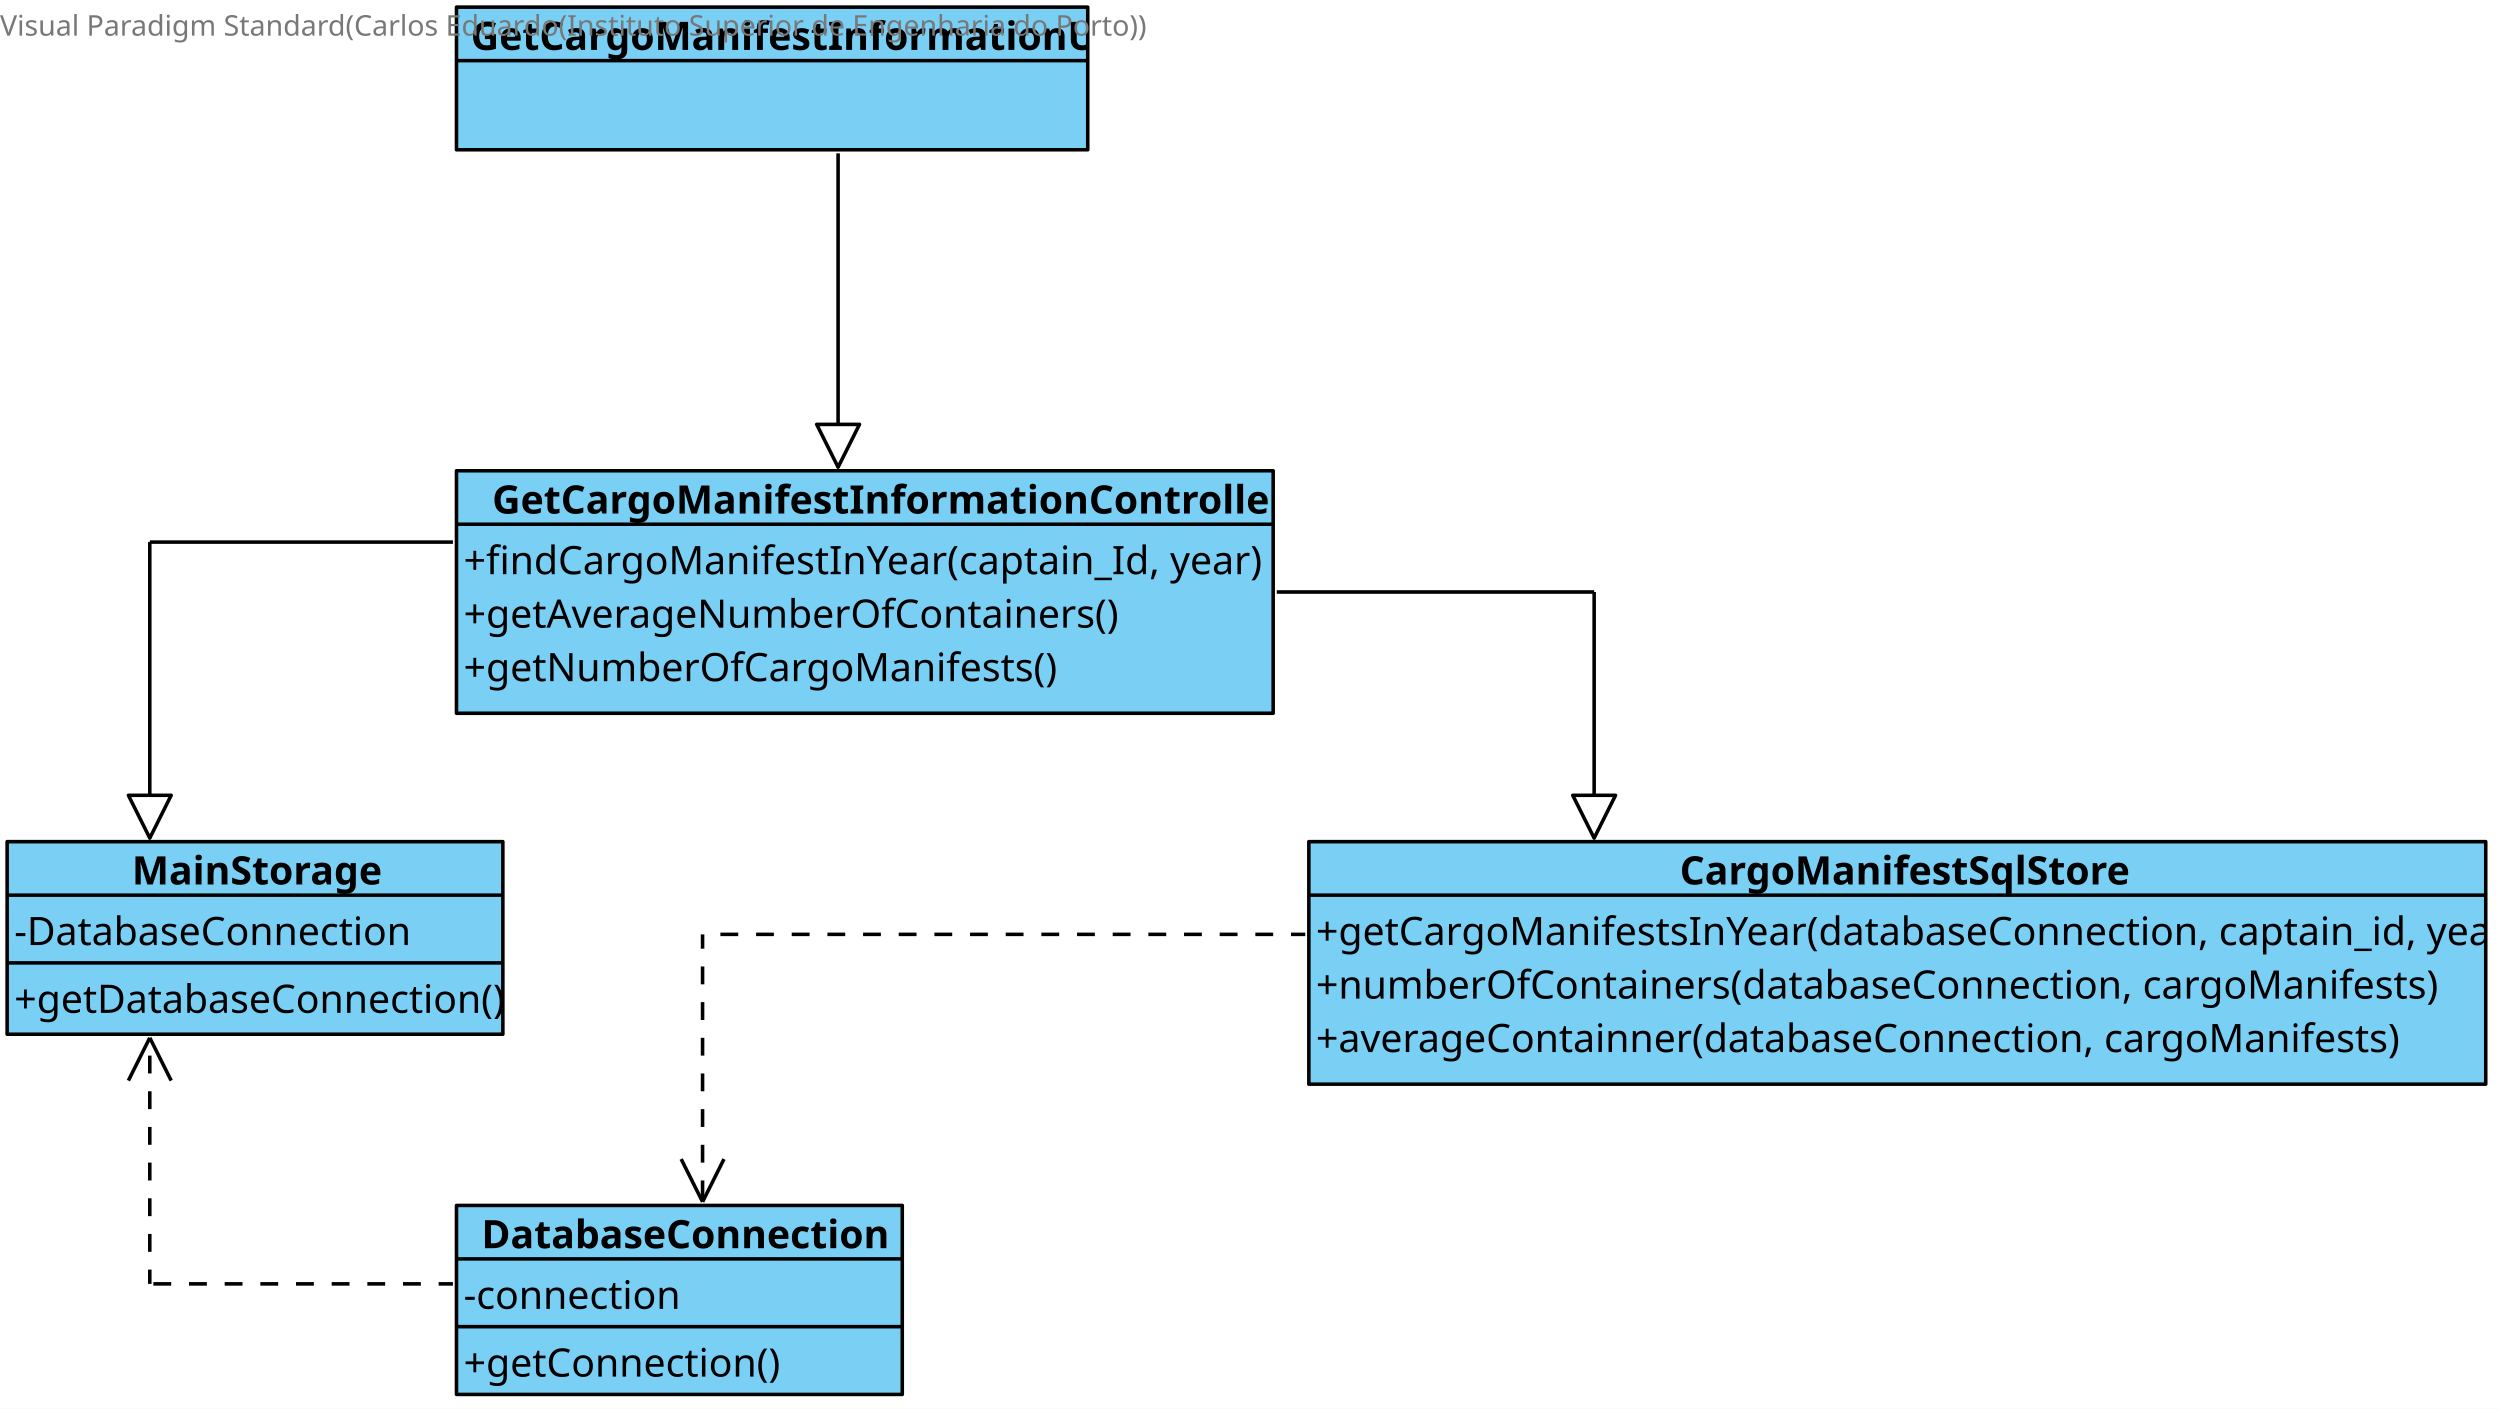
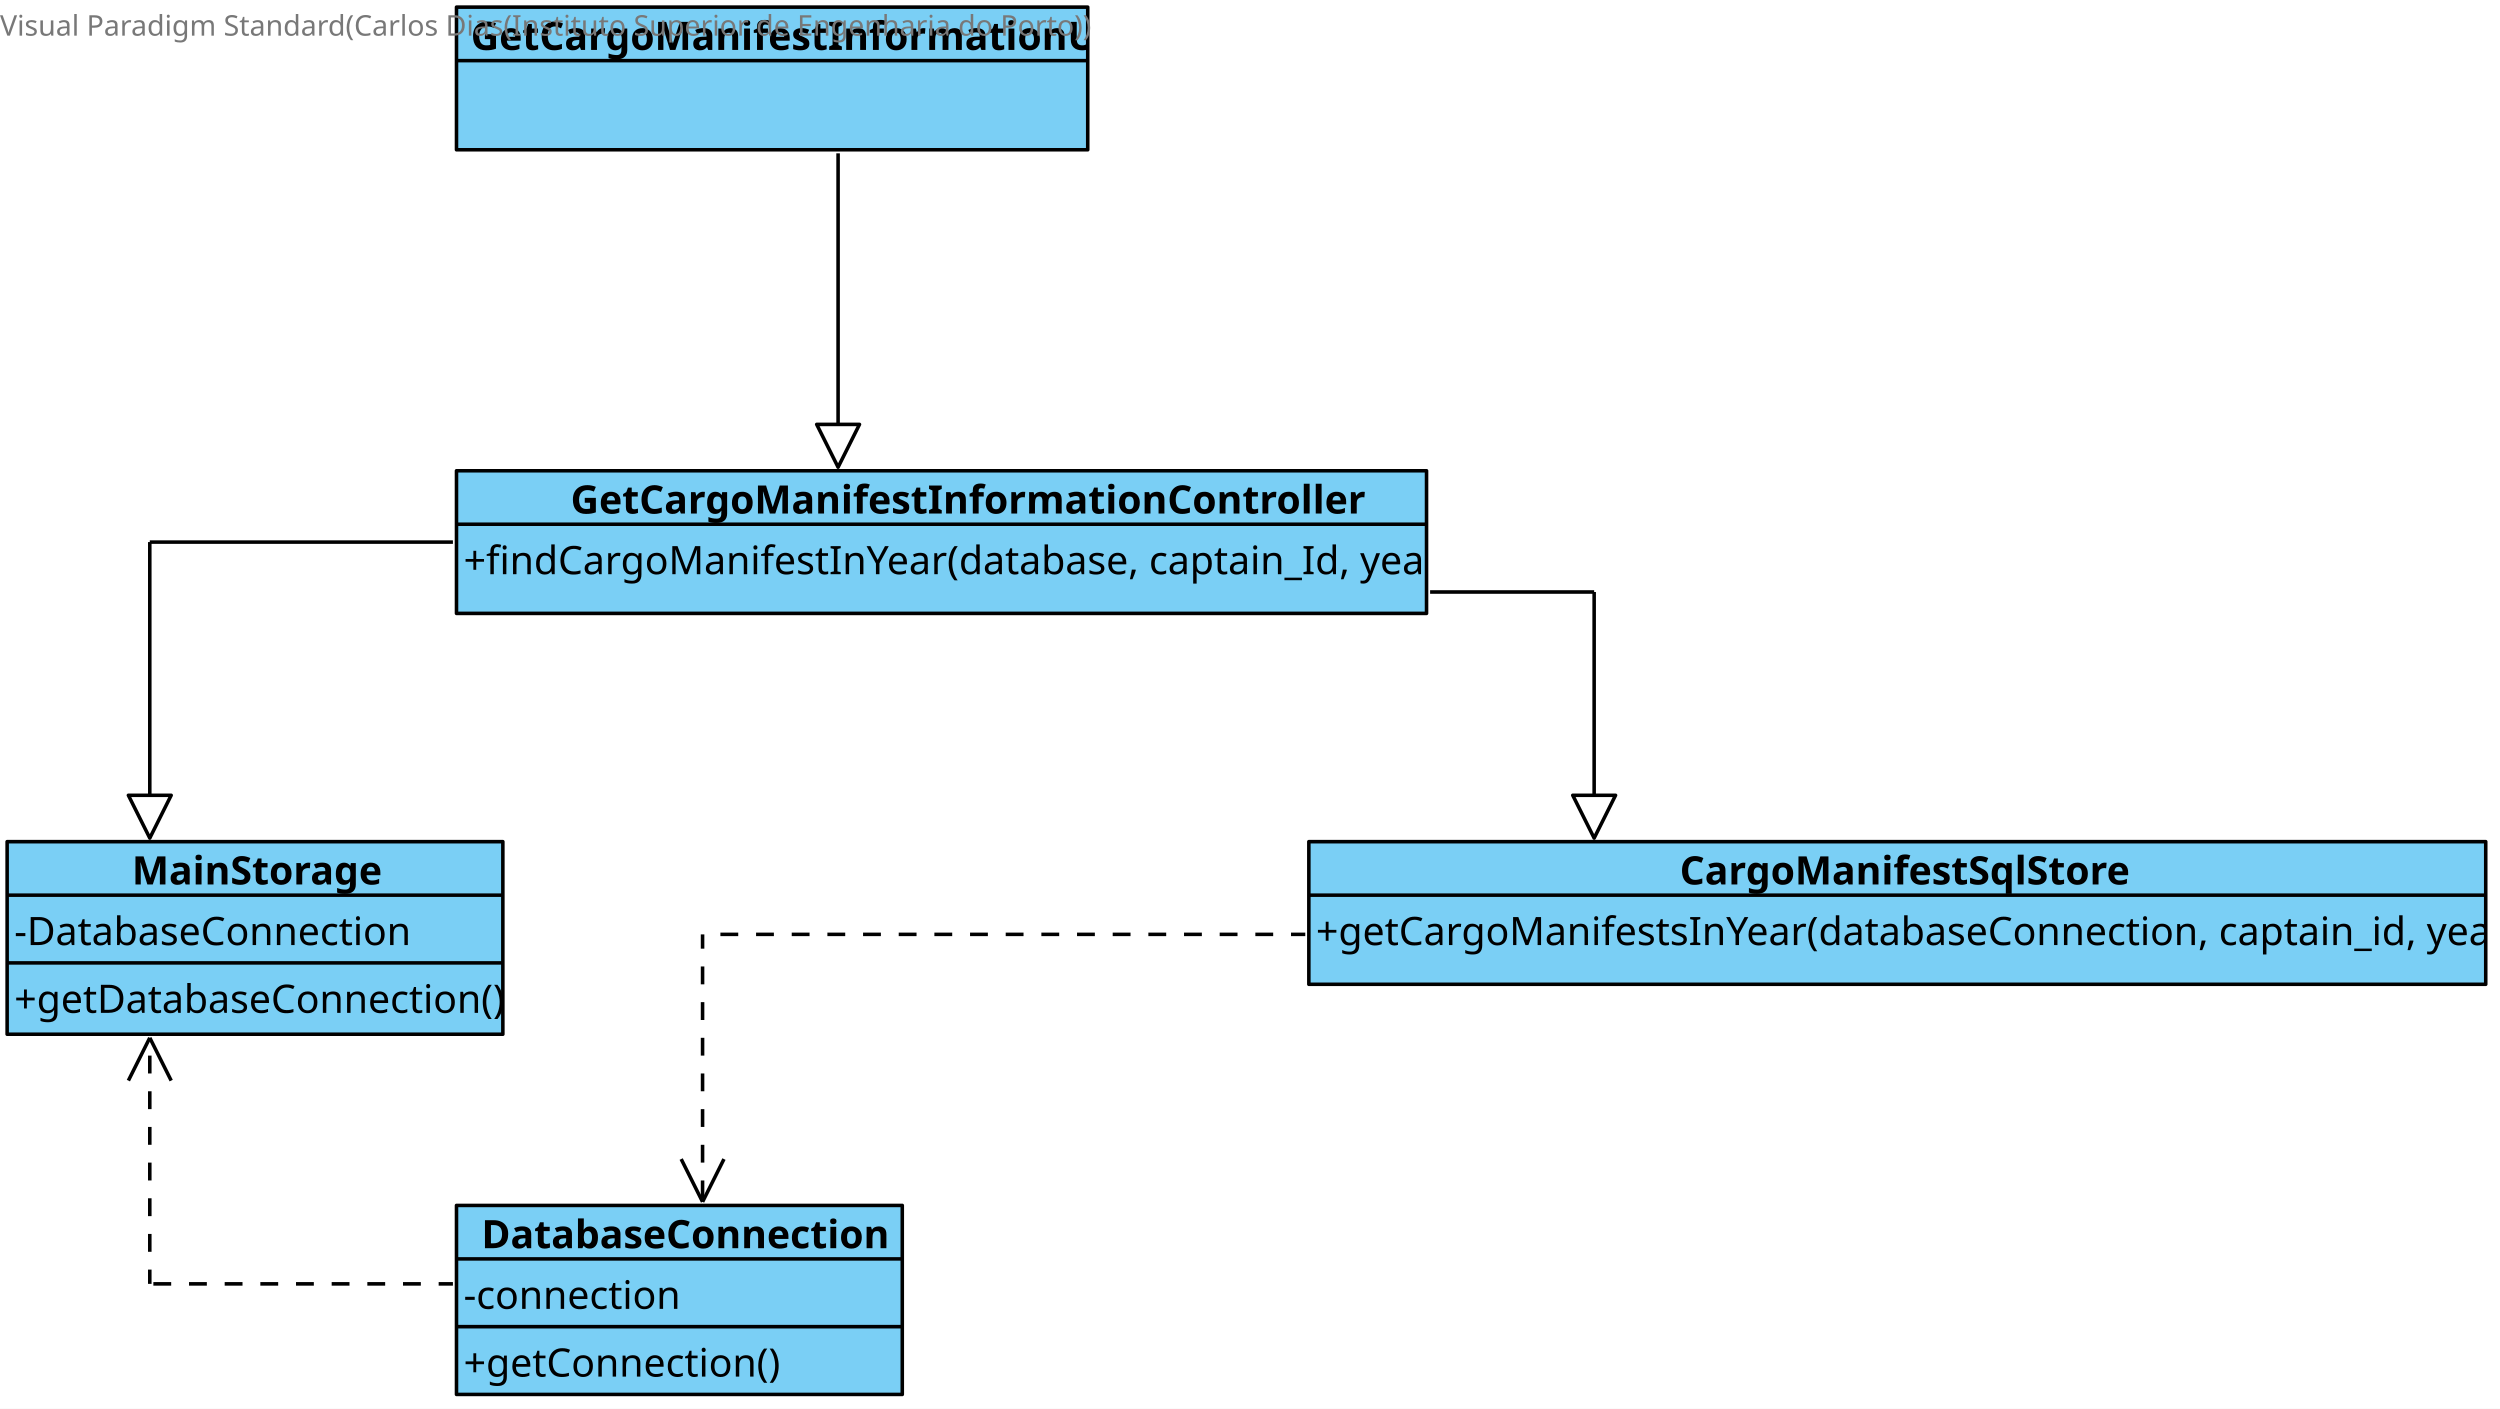
<svg xmlns="http://www.w3.org/2000/svg" fill-opacity="0" color-rendering="auto" color-interpolation="auto" text-rendering="auto" stroke="rgb(0,0,0)" stroke-linecap="square" width="701" stroke-miterlimit="10" shape-rendering="auto" stroke-opacity="0" fill="rgb(0,0,0)" stroke-dasharray="none" font-weight="normal" stroke-width="1" height="395" font-family="'Dialog'" font-style="normal" stroke-linejoin="miter" font-size="12px" stroke-dashoffset="0" image-rendering="auto">
  <defs id="genericDefs" />
  <g>
    <defs id="defs1">
      <clipPath clipPathUnits="userSpaceOnUse" id="clipPath1">
        <path d="M-7 -7 L188 -7 L188 51 L-7 51 L-7 -7 Z" />
      </clipPath>
      <clipPath clipPathUnits="userSpaceOnUse" id="clipPath2">
        <path d="M0 0 L0 25 L177 25 L177 0 Z" />
      </clipPath>
      <clipPath clipPathUnits="userSpaceOnUse" id="clipPath3">
        <path d="M0 0 L0 15 L177 15 L177 0 Z" />
      </clipPath>
      <clipPath clipPathUnits="userSpaceOnUse" id="clipPath4">
-         <path d="M-7 -7 L240 -7 L240 79 L-7 79 L-7 -7 Z" />
+         <path d="M-7 -7 L283 -7 L283 51 L-7 51 L-7 -7 Z" />
      </clipPath>
      <clipPath clipPathUnits="userSpaceOnUse" id="clipPath5">
-         <path d="M0 0 L0 53 L229 53 L229 0 Z" />
+         <path d="M0 0 L0 25 L272 25 L272 0 Z" />
      </clipPath>
      <clipPath clipPathUnits="userSpaceOnUse" id="clipPath6">
-         <path d="M0 0 L0 15 L229 15 L229 0 Z" />
+         <path d="M0 0 L0 15 L272 15 L272 0 Z" />
      </clipPath>
      <clipPath clipPathUnits="userSpaceOnUse" id="clipPath7">
        <path d="M-7 -7 L150 -7 L150 65 L-7 65 L-7 -7 Z" />
      </clipPath>
      <clipPath clipPathUnits="userSpaceOnUse" id="clipPath8">
        <path d="M0 0 L0 39 L139 39 L139 0 Z" />
      </clipPath>
      <clipPath clipPathUnits="userSpaceOnUse" id="clipPath9">
        <path d="M0 0 L0 15 L139 15 L139 0 Z" />
      </clipPath>
      <clipPath clipPathUnits="userSpaceOnUse" id="clipPath10">
        <path d="M-7 -7 L136 -7 L136 64 L-7 64 L-7 -7 Z" />
      </clipPath>
      <clipPath clipPathUnits="userSpaceOnUse" id="clipPath11">
        <path d="M0 0 L0 38 L125 38 L125 0 Z" />
      </clipPath>
      <clipPath clipPathUnits="userSpaceOnUse" id="clipPath12">
        <path d="M0 0 L0 15 L125 15 L125 0 Z" />
      </clipPath>
      <clipPath clipPathUnits="userSpaceOnUse" id="clipPath13">
-         <path d="M-7 -7 L341 -7 L341 79 L-7 79 L-7 -7 Z" />
+         <path d="M-7 -7 L341 -7 L341 51 L-7 51 L-7 -7 Z" />
      </clipPath>
      <clipPath clipPathUnits="userSpaceOnUse" id="clipPath14">
-         <path d="M0 0 L0 53 L330 53 L330 0 Z" />
+         <path d="M0 0 L0 25 L330 25 L330 0 Z" />
      </clipPath>
      <clipPath clipPathUnits="userSpaceOnUse" id="clipPath15">
        <path d="M0 0 L0 15 L330 15 L330 0 Z" />
      </clipPath>
      <clipPath clipPathUnits="userSpaceOnUse" id="clipPath16">
        <path d="M0 0 L104 0 L104 192 L0 192 L0 0 Z" />
      </clipPath>
      <clipPath clipPathUnits="userSpaceOnUse" id="clipPath17">
        <path d="M0 0 L0 192 L104 192 L104 0 Z" />
      </clipPath>
      <clipPath clipPathUnits="userSpaceOnUse" id="clipPath18">
        <path d="M0 0 L189 0 L189 187 L0 187 L0 0 Z" />
      </clipPath>
      <clipPath clipPathUnits="userSpaceOnUse" id="clipPath19">
        <path d="M0 0 L0 187 L189 187 L189 0 Z" />
      </clipPath>
      <clipPath clipPathUnits="userSpaceOnUse" id="clipPath20">
        <path d="M0 0 L189 0 L189 173 L0 173 L0 0 Z" />
      </clipPath>
      <clipPath clipPathUnits="userSpaceOnUse" id="clipPath21">
        <path d="M0 0 L0 173 L189 173 L189 0 Z" />
      </clipPath>
      <clipPath clipPathUnits="userSpaceOnUse" id="clipPath22">
-         <path d="M0 0 L193 0 L193 173 L0 173 L0 0 Z" />
+         <path d="M0 0 L150 0 L150 173 L0 173 L0 0 Z" />
      </clipPath>
      <clipPath clipPathUnits="userSpaceOnUse" id="clipPath23">
-         <path d="M0 0 L0 173 L193 173 L193 0 Z" />
+         <path d="M0 0 L0 173 L150 173 L150 0 Z" />
      </clipPath>
      <clipPath clipPathUnits="userSpaceOnUse" id="clipPath24">
        <path d="M0 0 L273 0 L273 179 L0 179 L0 0 Z" />
      </clipPath>
      <clipPath clipPathUnits="userSpaceOnUse" id="clipPath25">
        <path d="M0 0 L0 179 L273 179 L273 0 Z" />
      </clipPath>
    </defs>
    <g fill="white" text-rendering="geometricPrecision" fill-opacity="1" stroke-opacity="1" stroke="white">
      <rect x="0" width="701" height="395" y="0" stroke="none" />
    </g>
    <g font-size="11px" transform="translate(128,2)" fill-opacity="1" fill="rgb(122,207,245)" text-rendering="geometricPrecision" image-rendering="optimizeQuality" font-family="sans-serif" stroke="rgb(122,207,245)" font-weight="bold" stroke-opacity="1">
      <rect x="0" width="177" height="40" y="0" clip-path="url(#clipPath1)" stroke="none" />
    </g>
    <g fill-opacity="1" text-rendering="geometricPrecision" stroke="black" stroke-linecap="butt" transform="translate(128,2)" stroke-miterlimit="0" stroke-opacity="1" fill="black" font-weight="bold" font-family="sans-serif" stroke-linejoin="round" font-size="11px" image-rendering="optimizeQuality">
      <rect fill="none" x="0" width="177" height="40" y="0" clip-path="url(#clipPath1)" />
      <line y2="15" fill="none" x1="0" clip-path="url(#clipPath1)" x2="177" y1="15" />
    </g>
    <g font-size="11px" transform="translate(128,2)" fill-opacity="1" fill="black" text-rendering="geometricPrecision" image-rendering="optimizeQuality" font-family="sans-serif" stroke="black" font-weight="bold" stroke-opacity="1">
      <text x="4" xml:space="preserve" y="12" clip-path="url(#clipPath3)" stroke="none">GetCargoManifestInformationUI</text>
    </g>
    <g font-size="11px" transform="translate(128,132)" fill-opacity="1" fill="rgb(122,207,245)" text-rendering="geometricPrecision" image-rendering="optimizeQuality" font-family="sans-serif" stroke="rgb(122,207,245)" font-weight="bold" stroke-opacity="1">
-       <rect x="0" width="229" height="68" y="0" clip-path="url(#clipPath4)" stroke="none" />
+       <rect x="0" width="272" height="40" y="0" clip-path="url(#clipPath4)" stroke="none" />
    </g>
    <g fill-opacity="1" text-rendering="geometricPrecision" stroke="black" stroke-linecap="butt" transform="translate(128,132)" stroke-miterlimit="0" stroke-opacity="1" fill="black" font-weight="bold" font-family="sans-serif" stroke-linejoin="round" font-size="11px" image-rendering="optimizeQuality">
-       <rect fill="none" x="0" width="229" height="68" y="0" clip-path="url(#clipPath4)" />
-       <line y2="15" fill="none" x1="0" clip-path="url(#clipPath4)" x2="229" y1="15" />
+       <rect fill="none" x="0" width="272" height="40" y="0" clip-path="url(#clipPath4)" />
+       <line y2="15" fill="none" x1="0" clip-path="url(#clipPath4)" x2="272" y1="15" />
    </g>
    <g font-size="11px" transform="matrix(1,0,0,1,128,147)" fill-opacity="1" fill="black" text-rendering="geometricPrecision" image-rendering="optimizeQuality" font-family="sans-serif" stroke="black" stroke-opacity="1">
-       <text x="2" xml:space="preserve" y="14" clip-path="url(#clipPath5)" stroke="none">+findCargoManifestInYear(captain_Id, year)</text>
-     </g>
-     <g font-size="11px" transform="matrix(1,0,0,1,128,147)" fill-opacity="1" fill="black" text-rendering="geometricPrecision" image-rendering="optimizeQuality" font-family="sans-serif" stroke="black" stroke-opacity="1">
-       <text x="2" xml:space="preserve" y="29" clip-path="url(#clipPath5)" stroke="none">+getAverageNumberOfContainers()</text>
-     </g>
-     <g font-size="11px" transform="matrix(1,0,0,1,128,147)" fill-opacity="1" fill="black" text-rendering="geometricPrecision" image-rendering="optimizeQuality" font-family="sans-serif" stroke="black" stroke-opacity="1">
-       <text x="2" xml:space="preserve" y="44" clip-path="url(#clipPath5)" stroke="none">+getNumberOfCargoManifests()</text>
+       <text x="2" xml:space="preserve" y="14" clip-path="url(#clipPath5)" stroke="none">+findCargoManifestInYear(database, captain_Id, year)</text>
    </g>
    <g font-size="11px" transform="translate(128,132)" fill-opacity="1" fill="black" text-rendering="geometricPrecision" image-rendering="optimizeQuality" font-family="sans-serif" stroke="black" font-weight="bold" stroke-opacity="1">
-       <text x="10" xml:space="preserve" y="12" clip-path="url(#clipPath6)" stroke="none">GetCargoManifestInformationController</text>
+       <text x="32" xml:space="preserve" y="12" clip-path="url(#clipPath6)" stroke="none">GetCargoManifestInformationController</text>
    </g>
    <g font-size="11px" transform="translate(2,236)" fill-opacity="1" fill="rgb(122,207,245)" text-rendering="geometricPrecision" image-rendering="optimizeQuality" font-family="sans-serif" stroke="rgb(122,207,245)" font-weight="bold" stroke-opacity="1">
      <rect x="0" width="139" height="54" y="0" clip-path="url(#clipPath7)" stroke="none" />
    </g>
    <g fill-opacity="1" text-rendering="geometricPrecision" stroke="black" stroke-linecap="butt" transform="translate(2,236)" stroke-miterlimit="0" stroke-opacity="1" fill="black" font-weight="bold" font-family="sans-serif" stroke-linejoin="round" font-size="11px" image-rendering="optimizeQuality">
      <rect fill="none" x="0" width="139" height="54" y="0" clip-path="url(#clipPath7)" />
      <line y2="15" fill="none" x1="0" clip-path="url(#clipPath7)" x2="139" y1="15" />
    </g>
    <g font-size="11px" transform="matrix(1,0,0,1,2,251)" fill-opacity="1" fill="black" text-rendering="geometricPrecision" image-rendering="optimizeQuality" font-family="sans-serif" stroke="black" stroke-opacity="1">
      <text x="2" xml:space="preserve" y="14" clip-path="url(#clipPath8)" stroke="none">-DatabaseConnection</text>
    </g>
    <g stroke-linecap="butt" font-size="11px" transform="matrix(1,0,0,1,2,251)" fill-opacity="1" fill="black" text-rendering="geometricPrecision" image-rendering="optimizeQuality" font-family="sans-serif" stroke-linejoin="bevel" stroke="black" stroke-opacity="1" stroke-miterlimit="0">
      <line y2="19" fill="none" x1="0" clip-path="url(#clipPath8)" x2="139" y1="19" />
    </g>
    <g font-size="11px" transform="matrix(1,0,0,1,2,251)" fill-opacity="1" fill="black" text-rendering="geometricPrecision" image-rendering="optimizeQuality" font-family="sans-serif" stroke="black" stroke-opacity="1">
      <text x="2" xml:space="preserve" y="33" clip-path="url(#clipPath8)" stroke="none">+getDatabaseConnection()</text>
    </g>
    <g font-size="11px" transform="translate(2,236)" fill-opacity="1" fill="black" text-rendering="geometricPrecision" image-rendering="optimizeQuality" font-family="sans-serif" stroke="black" font-weight="bold" stroke-opacity="1">
      <text x="35" xml:space="preserve" y="12" clip-path="url(#clipPath9)" stroke="none">MainStorage</text>
    </g>
    <g font-size="11px" transform="translate(128,338)" fill-opacity="1" fill="rgb(122,207,245)" text-rendering="geometricPrecision" image-rendering="optimizeQuality" font-family="sans-serif" stroke="rgb(122,207,245)" font-weight="bold" stroke-opacity="1">
      <rect x="0" width="125" height="53" y="0" clip-path="url(#clipPath10)" stroke="none" />
    </g>
    <g fill-opacity="1" text-rendering="geometricPrecision" stroke="black" stroke-linecap="butt" transform="translate(128,338)" stroke-miterlimit="0" stroke-opacity="1" fill="black" font-weight="bold" font-family="sans-serif" stroke-linejoin="round" font-size="11px" image-rendering="optimizeQuality">
      <rect fill="none" x="0" width="125" height="53" y="0" clip-path="url(#clipPath10)" />
      <line y2="15" fill="none" x1="0" clip-path="url(#clipPath10)" x2="125" y1="15" />
    </g>
    <g font-size="11px" transform="matrix(1,0,0,1,128,353)" fill-opacity="1" fill="black" text-rendering="geometricPrecision" image-rendering="optimizeQuality" font-family="sans-serif" stroke="black" stroke-opacity="1">
      <text x="2" xml:space="preserve" y="14" clip-path="url(#clipPath11)" stroke="none">-connection</text>
    </g>
    <g stroke-linecap="butt" font-size="11px" transform="matrix(1,0,0,1,128,353)" fill-opacity="1" fill="black" text-rendering="geometricPrecision" image-rendering="optimizeQuality" font-family="sans-serif" stroke-linejoin="bevel" stroke="black" stroke-opacity="1" stroke-miterlimit="0">
      <line y2="19" fill="none" x1="0" clip-path="url(#clipPath11)" x2="125" y1="19" />
    </g>
    <g font-size="11px" transform="matrix(1,0,0,1,128,353)" fill-opacity="1" fill="black" text-rendering="geometricPrecision" image-rendering="optimizeQuality" font-family="sans-serif" stroke="black" stroke-opacity="1">
      <text x="2" xml:space="preserve" y="33" clip-path="url(#clipPath11)" stroke="none">+getConnection()</text>
    </g>
    <g font-size="11px" transform="translate(128,338)" fill-opacity="1" fill="black" text-rendering="geometricPrecision" image-rendering="optimizeQuality" font-family="sans-serif" stroke="black" font-weight="bold" stroke-opacity="1">
      <text x="7" xml:space="preserve" y="12" clip-path="url(#clipPath12)" stroke="none">DatabaseConnection</text>
    </g>
    <g font-size="11px" transform="translate(367,236)" fill-opacity="1" fill="rgb(122,207,245)" text-rendering="geometricPrecision" image-rendering="optimizeQuality" font-family="sans-serif" stroke="rgb(122,207,245)" font-weight="bold" stroke-opacity="1">
-       <rect x="0" width="330" height="68" y="0" clip-path="url(#clipPath13)" stroke="none" />
+       <rect x="0" width="330" height="40" y="0" clip-path="url(#clipPath13)" stroke="none" />
    </g>
    <g fill-opacity="1" text-rendering="geometricPrecision" stroke="black" stroke-linecap="butt" transform="translate(367,236)" stroke-miterlimit="0" stroke-opacity="1" fill="black" font-weight="bold" font-family="sans-serif" stroke-linejoin="round" font-size="11px" image-rendering="optimizeQuality">
-       <rect fill="none" x="0" width="330" height="68" y="0" clip-path="url(#clipPath13)" />
+       <rect fill="none" x="0" width="330" height="40" y="0" clip-path="url(#clipPath13)" />
      <line y2="15" fill="none" x1="0" clip-path="url(#clipPath13)" x2="330" y1="15" />
    </g>
    <g font-size="11px" transform="matrix(1,0,0,1,367,251)" fill-opacity="1" fill="black" text-rendering="geometricPrecision" image-rendering="optimizeQuality" font-family="sans-serif" stroke="black" stroke-opacity="1">
      <text x="2" xml:space="preserve" y="14" clip-path="url(#clipPath14)" stroke="none">+getCargoManifestsInYear(databaseConnection, captain_id, year)</text>
-     </g>
-     <g font-size="11px" transform="matrix(1,0,0,1,367,251)" fill-opacity="1" fill="black" text-rendering="geometricPrecision" image-rendering="optimizeQuality" font-family="sans-serif" stroke="black" stroke-opacity="1">
-       <text x="2" xml:space="preserve" y="29" clip-path="url(#clipPath14)" stroke="none">+numberOfContainers(databaseConnection, cargoManifests)</text>
-     </g>
-     <g font-size="11px" transform="matrix(1,0,0,1,367,251)" fill-opacity="1" fill="black" text-rendering="geometricPrecision" image-rendering="optimizeQuality" font-family="sans-serif" stroke="black" stroke-opacity="1">
-       <text x="2" xml:space="preserve" y="44" clip-path="url(#clipPath14)" stroke="none">+averageContainner(databaseConnection, cargoManifests)</text>
    </g>
    <g font-size="11px" transform="translate(367,236)" fill-opacity="1" fill="black" text-rendering="geometricPrecision" image-rendering="optimizeQuality" font-family="sans-serif" stroke="black" font-weight="bold" stroke-opacity="1">
      <text x="104" xml:space="preserve" y="12" clip-path="url(#clipPath15)" stroke="none">CargoManifestSqlStore</text>
    </g>
    <g stroke-linecap="butt" font-size="11px" transform="translate(185,-7)" fill-opacity="1" fill="black" text-rendering="geometricPrecision" image-rendering="optimizeQuality" font-family="sans-serif" stroke-linejoin="round" stroke="black" stroke-opacity="1">
      <line y2="50" fill="none" x1="50" clip-path="url(#clipPath17)" x2="50" y1="138" />
      <polygon fill="white" clip-path="url(#clipPath17)" points=" 50 138 56 126 44 126" stroke="none" />
      <polygon fill="none" points=" 50 138 56 126 44 126" clip-path="url(#clipPath17)" />
    </g>
    <g stroke-linecap="butt" font-size="11px" transform="translate(-8,102)" fill-opacity="1" fill="black" text-rendering="geometricPrecision" image-rendering="optimizeQuality" font-family="sans-serif" stroke-linejoin="round" stroke="black" stroke-opacity="1">
      <line y2="50" fill="none" x1="50" clip-path="url(#clipPath19)" x2="50" y1="133" />
      <line y2="50" fill="none" x1="50" clip-path="url(#clipPath19)" x2="135" y1="50" />
      <polygon fill="white" clip-path="url(#clipPath19)" points=" 50 133 56 121 44 121" stroke="none" />
      <polygon fill="none" points=" 50 133 56 121 44 121" clip-path="url(#clipPath19)" />
    </g>
    <g fill-opacity="1" text-rendering="geometricPrecision" stroke="black" stroke-linecap="butt" transform="translate(-8,241)" stroke-opacity="1" fill="black" stroke-dasharray="5" font-family="sans-serif" stroke-linejoin="round" font-size="11px" stroke-dashoffset="1" image-rendering="optimizeQuality">
      <line y2="119" fill="none" x1="135" clip-path="url(#clipPath21)" x2="50" y1="119" />
      <line y2="50" fill="none" x1="50" clip-path="url(#clipPath21)" x2="50" y1="119" />
      <line clip-path="url(#clipPath21)" stroke-dashoffset="0" fill="none" x1="50" x2="44" y1="50" y2="62" stroke-dasharray="none" />
      <line clip-path="url(#clipPath21)" stroke-dashoffset="0" fill="none" x1="50" x2="56" y1="50" y2="62" stroke-dasharray="none" />
    </g>
-     <g stroke-linecap="butt" font-size="11px" transform="translate(308,116)" fill-opacity="1" fill="black" text-rendering="geometricPrecision" image-rendering="optimizeQuality" font-family="sans-serif" stroke-linejoin="round" stroke="black" stroke-opacity="1">
-       <line y2="50" fill="none" x1="139" clip-path="url(#clipPath23)" x2="139" y1="119" />
-       <line y2="50" fill="none" x1="139" clip-path="url(#clipPath23)" x2="50" y1="50" />
-       <polygon fill="white" clip-path="url(#clipPath23)" points=" 139 119 145 107 133 107" stroke="none" />
-       <polygon fill="none" points=" 139 119 145 107 133 107" clip-path="url(#clipPath23)" />
+     <g stroke-linecap="butt" font-size="11px" transform="translate(351,116)" fill-opacity="1" fill="black" text-rendering="geometricPrecision" image-rendering="optimizeQuality" font-family="sans-serif" stroke-linejoin="round" stroke="black" stroke-opacity="1">
+       <line y2="50" fill="none" x1="96" clip-path="url(#clipPath23)" x2="96" y1="119" />
+       <line y2="50" fill="none" x1="96" clip-path="url(#clipPath23)" x2="50" y1="50" />
+       <polygon fill="white" clip-path="url(#clipPath23)" points=" 96 119 102 107 90 107" stroke="none" />
+       <polygon fill="none" points=" 96 119 102 107 90 107" clip-path="url(#clipPath23)" />
    </g>
    <g fill-opacity="1" text-rendering="geometricPrecision" stroke="black" stroke-linecap="butt" transform="translate(147,212)" stroke-opacity="1" fill="black" stroke-dasharray="5" font-family="sans-serif" stroke-linejoin="round" font-size="11px" stroke-dashoffset="1" image-rendering="optimizeQuality">
      <line y2="50" fill="none" x1="219" clip-path="url(#clipPath25)" x2="50" y1="50" />
      <line y2="125" fill="none" x1="50" clip-path="url(#clipPath25)" x2="50" y1="50" />
      <line clip-path="url(#clipPath25)" stroke-dashoffset="0" fill="none" x1="50" x2="56" y1="125" y2="113" stroke-dasharray="none" />
      <line clip-path="url(#clipPath25)" stroke-dashoffset="0" fill="none" x1="50" x2="44" y1="125" y2="113" stroke-dasharray="none" />
    </g>
    <g font-size="8px" fill-opacity="1" fill="rgb(120,120,120)" text-rendering="geometricPrecision" image-rendering="optimizeQuality" stroke="rgb(120,120,120)" stroke-opacity="1">
-       <text x="0" xml:space="preserve" y="10" stroke="none">Visual Paradigm Standard(Carlos Eduardo(Instituto Superior de Engenharia do Porto))</text>
+       <text x="0" xml:space="preserve" y="10" stroke="none">Visual Paradigm Standard(Carlos Dias(Instituto Superior de Engenharia do Porto))</text>
    </g>
  </g>
</svg>
